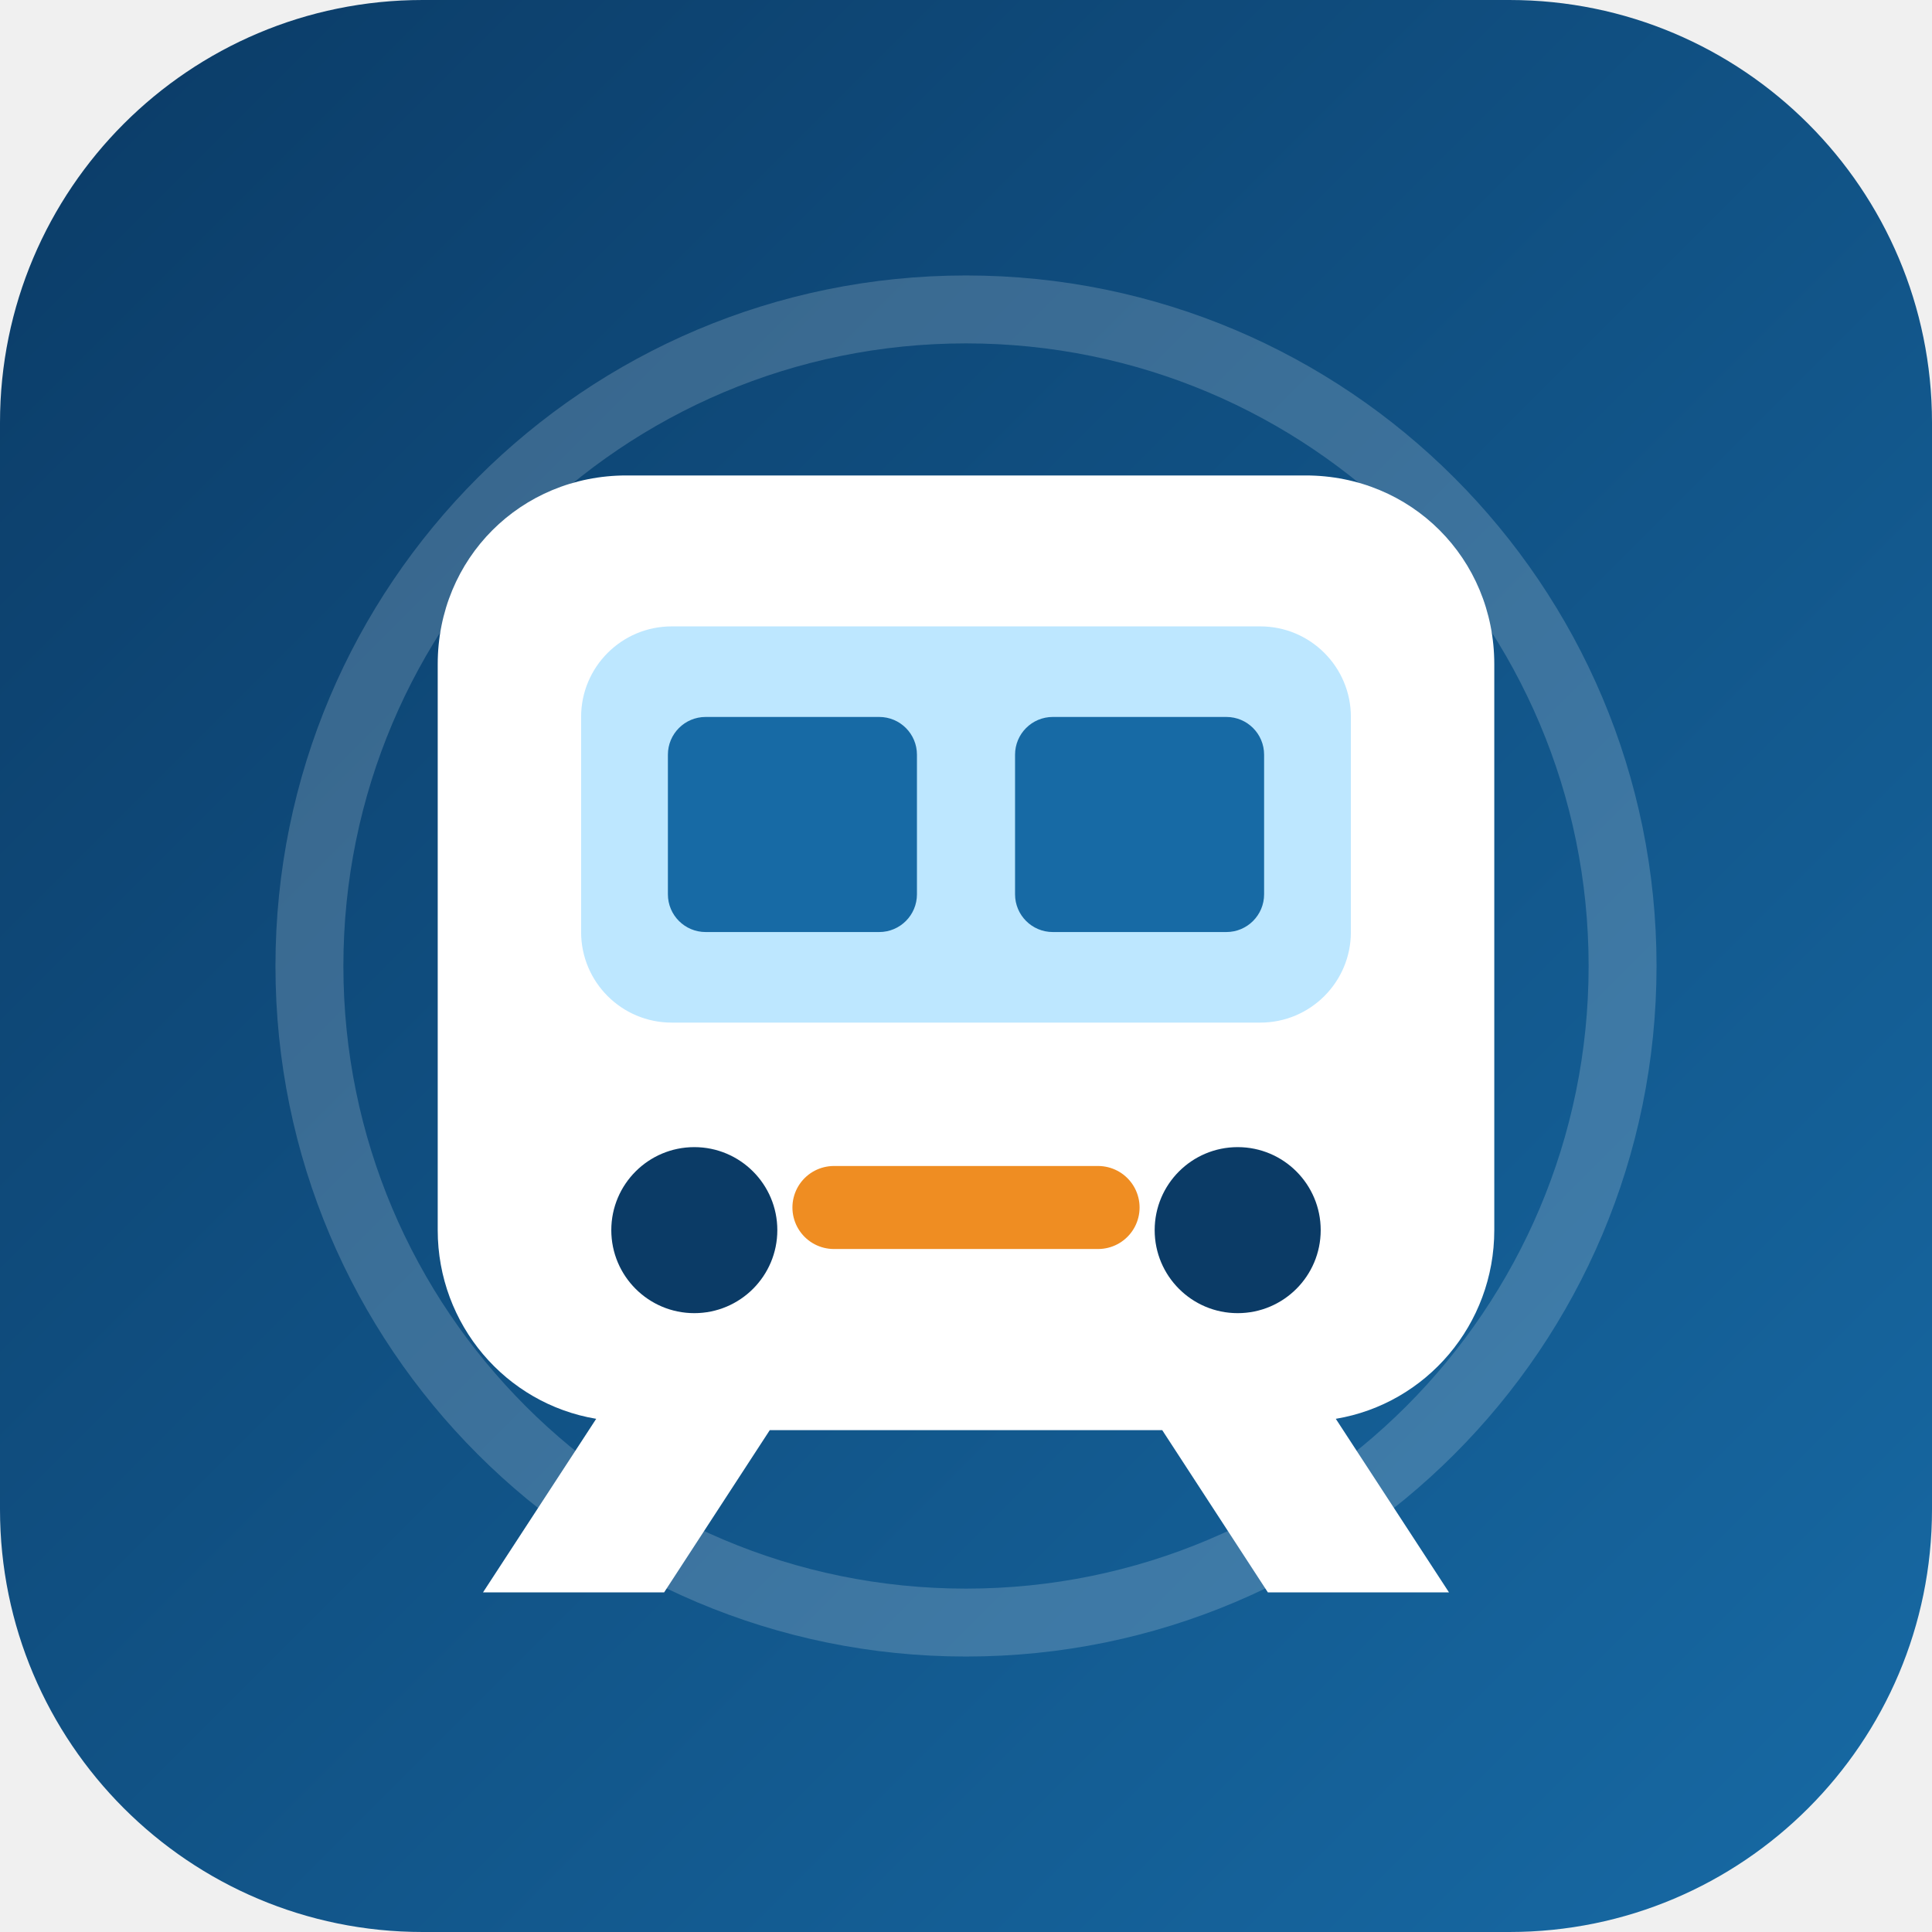
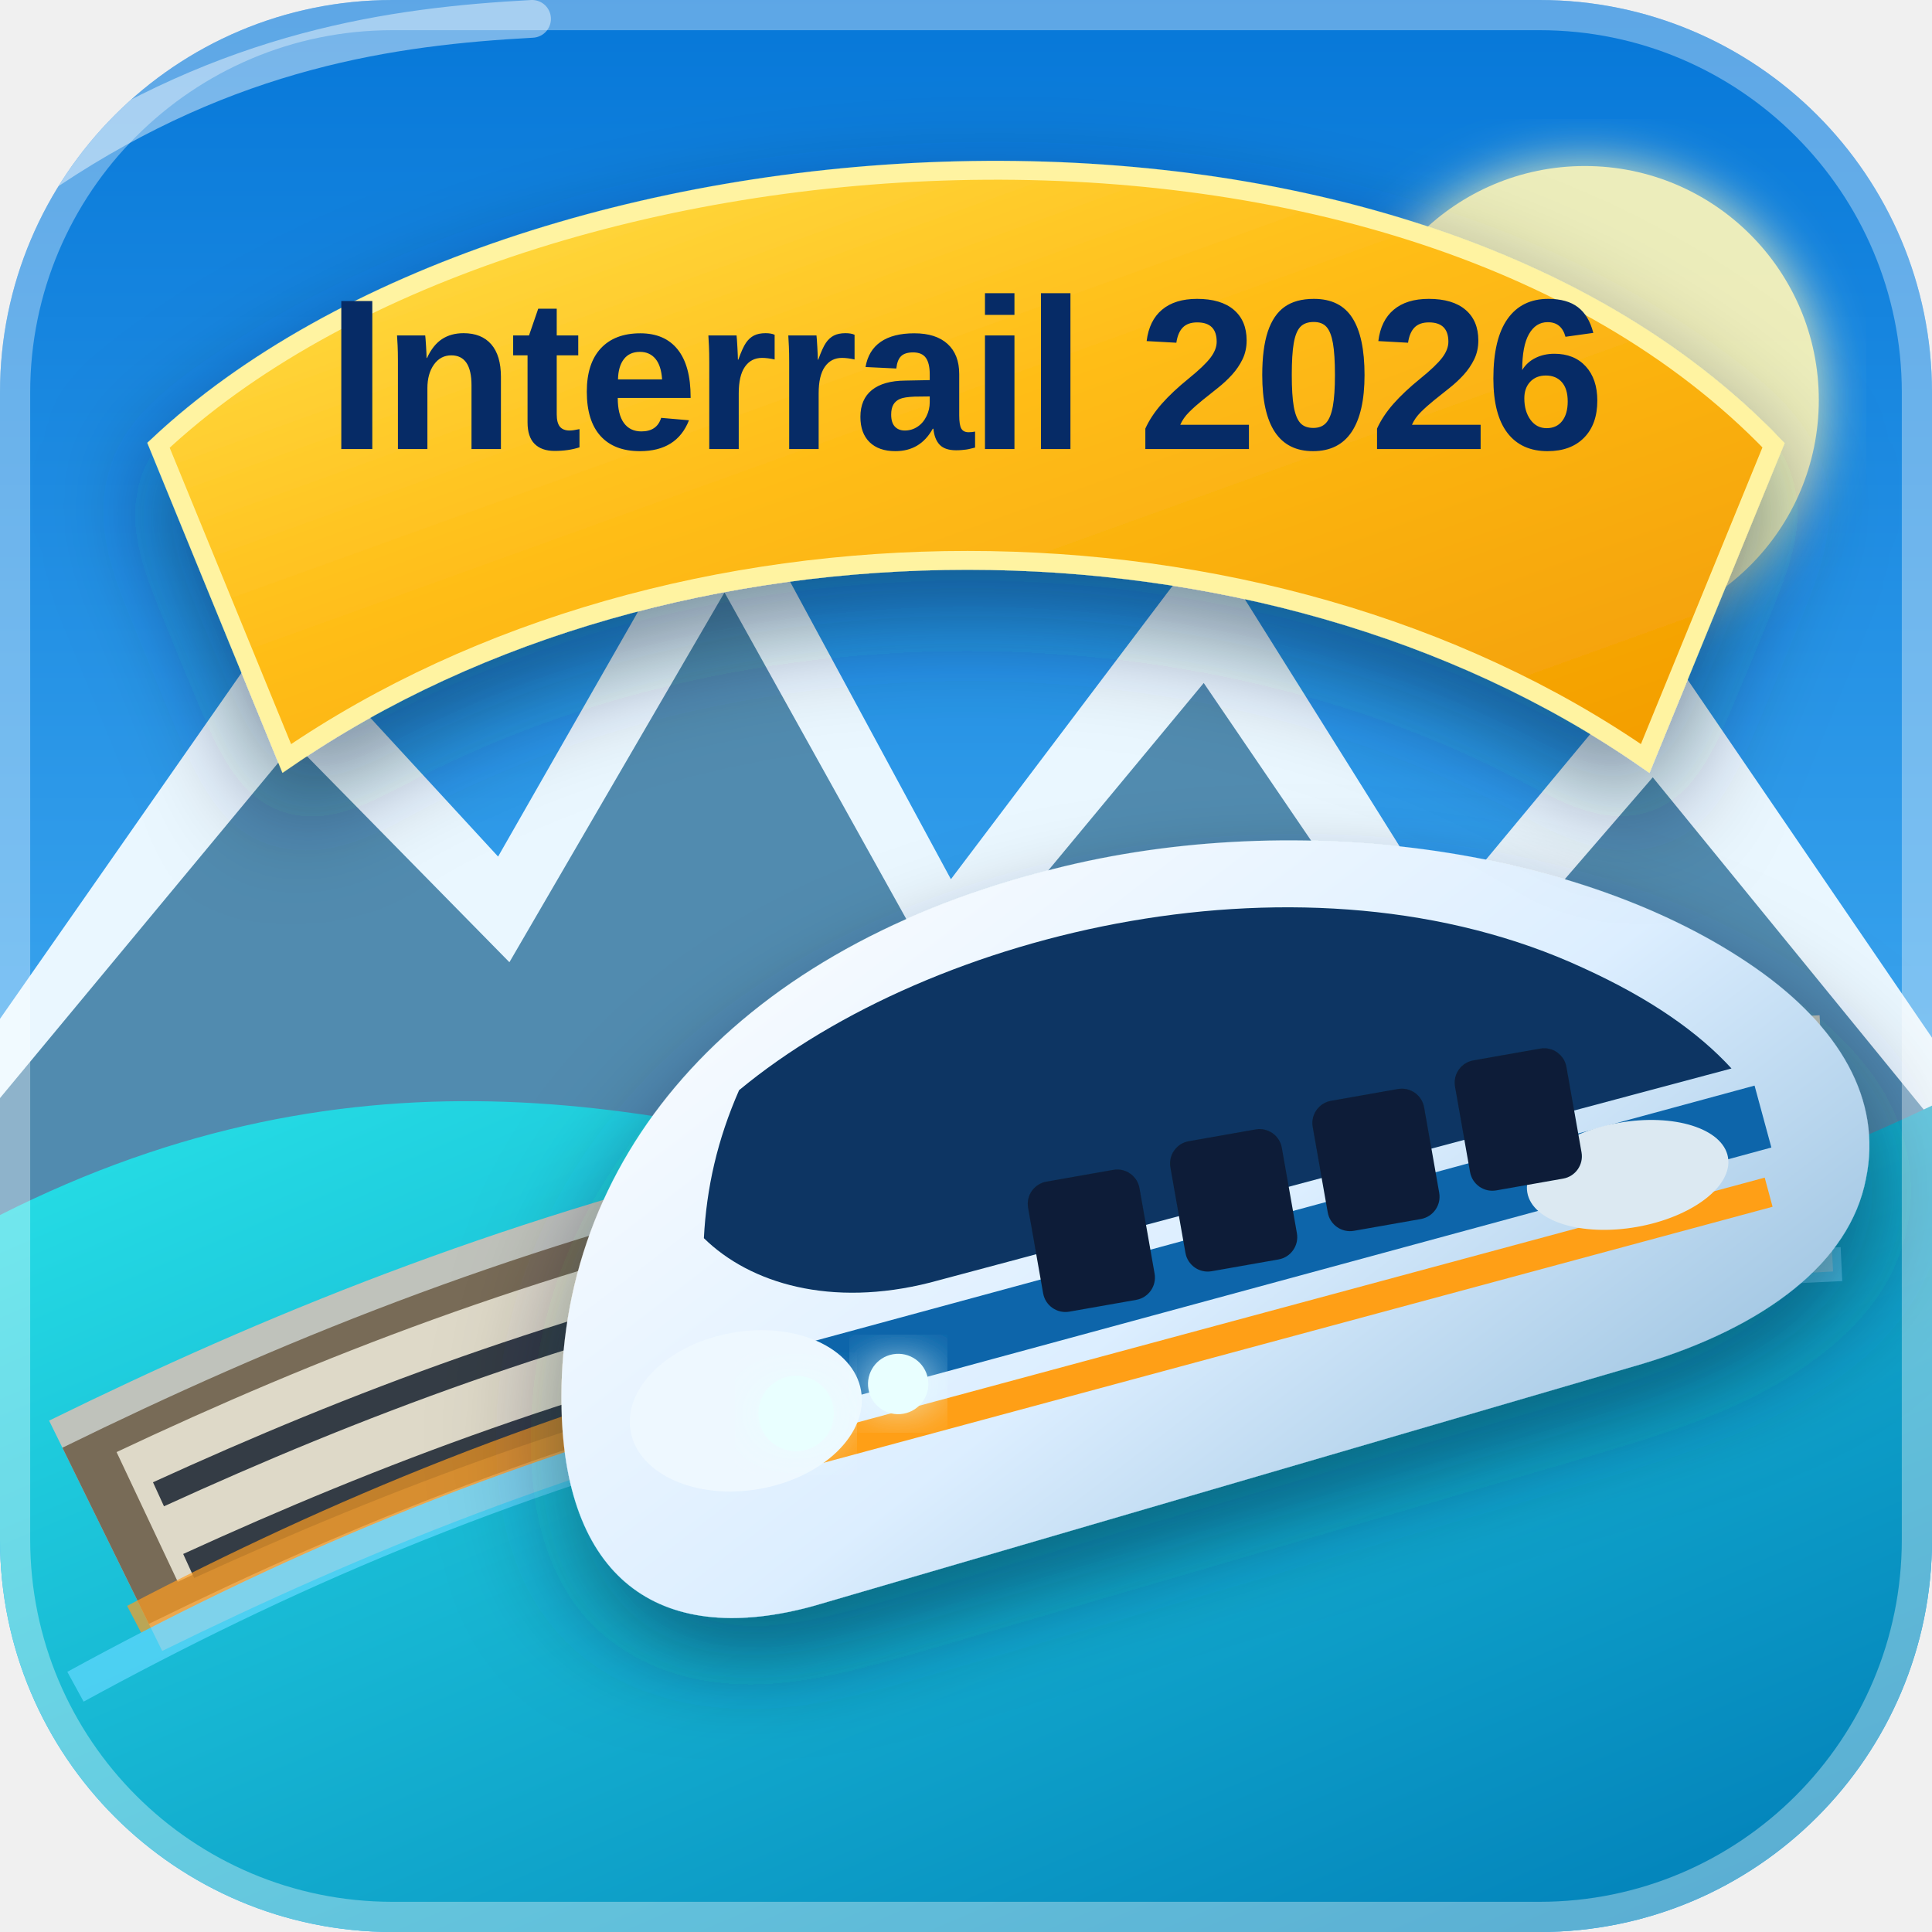
- <svg xmlns="http://www.w3.org/2000/svg" viewBox="0 0 512 512" role="img" aria-label="Interrail 2026 appikon">
+ <svg xmlns="http://www.w3.org/2000/svg" viewBox="0 0 512 512" role="img" aria-label="Interrail 2026 appikon med tog over alpebro">
  <defs>
-     <linearGradient id="g" x1="0" y1="0" x2="1" y2="1">
-       <stop stop-color="#0b3b66" />
-       <stop offset="1" stop-color="#176aa5" />
+     <linearGradient id="sky" x1="0" y1="0" x2="0" y2="1">
+       <stop stop-color="#0677d8" />
+       <stop offset="1" stop-color="#63c8ff" />
    </linearGradient>
+     <linearGradient id="water" x1="0" y1="0" x2="1" y2="1">
+       <stop stop-color="#27e1e7" />
+       <stop offset="1" stop-color="#007bb7" />
+     </linearGradient>
+     <linearGradient id="train" x1="0" y1="0" x2="1" y2="1">
+       <stop stop-color="#ffffff" />
+       <stop offset=".55" stop-color="#dceeff" />
+       <stop offset="1" stop-color="#8eb9d9" />
+     </linearGradient>
+     <linearGradient id="band" x1="0" y1="0" x2="1" y2="1">
+       <stop stop-color="#ffe54f" />
+       <stop offset=".45" stop-color="#ffbd18" />
+       <stop offset="1" stop-color="#f29b00" />
+     </linearGradient>
+     <filter id="shadow" x="-30%" y="-30%" width="160%" height="160%">
+       <feDropShadow dx="0" dy="12" stdDeviation="14" flood-color="#001a38" flood-opacity=".5" />
+     </filter>
+     <filter id="glow">
+       <feGaussianBlur stdDeviation="7" result="b" />
+       <feMerge>
+         <feMergeNode in="b" />
+         <feMergeNode in="SourceGraphic" />
+       </feMerge>
+     </filter>
+     <clipPath id="round">
+       <rect width="512" height="512" rx="104" />
+     </clipPath>
  </defs>
-   <rect width="512" height="512" rx="112" fill="url(#g)" />
-   <circle cx="256" cy="256" r="174" fill="none" stroke="#ffffff" stroke-opacity=".18" stroke-width="18" />
-   <path d="M166 126h180c28 0 50 22 50 50v150c0 25-18 46-42 50l30 46h-48l-28-43H204l-28 43h-48l30-46c-24-4-42-25-42-50V176c0-28 22-50 50-50Z" fill="#fff" />
-   <rect x="154" y="166" width="204" height="105" rx="24" fill="#bde7ff" />
-   <rect x="177" y="190" width="66" height="57" rx="10" fill="#176aa5" />
-   <rect x="269" y="190" width="66" height="57" rx="10" fill="#176aa5" />
-   <circle cx="184" cy="326" r="22" fill="#0b3b66" />
-   <circle cx="328" cy="326" r="22" fill="#0b3b66" />
-   <path d="M221 320h70" stroke="#ef8d22" stroke-width="22" stroke-linecap="round" />
+   <g clip-path="url(#round)">
+     <rect width="512" height="512" fill="url(#sky)" />
+     <circle cx="420" cy="106" r="62" fill="#fff6b8" opacity=".92" filter="url(#glow)" />
+     <path d="M0 270 74 164l58 63 60-105 60 111 68-90 62 99 59-71 71 104v75H0Z" fill="#eaf7ff" />
+     <path d="M0 291 78 197l57 58 57-98 59 106 68-82 62 91 57-66 84 103v61H0Z" fill="#2f739d" opacity=".82" />
+     <path d="M0 322c95-48 177-30 257-6 88 27 167 19 255-23v219H0Z" fill="url(#water)" />
+     <path d="M28 407c112-55 228-92 456-104" fill="none" stroke="#bfc2bb" stroke-width="68" />
+     <path d="M28 407c112-55 228-92 456-104" fill="none" stroke="#786b57" stroke-width="52" />
+     <path d="M39 402c106-50 217-84 440-96" fill="none" stroke="#ded9c8" stroke-width="38" />
+     <path d="M42 396c105-48 215-81 435-93" fill="none" stroke="#343c45" stroke-width="7" />
+     <path d="M50 415c105-48 215-81 435-93" fill="none" stroke="#343c45" stroke-width="7" />
+     <g opacity=".7">
+       <path d="M36 430c107-56 227-95 451-106" fill="none" stroke="#ff9c20" stroke-width="10" />
+       <path d="M20 447c108-59 230-101 468-112" fill="none" stroke="#63d9ff" stroke-width="9" />
+     </g>
+     <g transform="translate(117 224) rotate(-10 150 94)" filter="url(#shadow)">
+       <path d="M24 128C34 63 89 17 174 10c67-6 142 18 182 58 19 19 27 40 19 60-8 21-33 34-67 38L81 191c-41 4-64-17-57-63Z" fill="url(#train)" />
+       <path d="M85 53c58-33 160-39 226 7 16 11 27 22 34 33l-219 19c-27 2-47-8-57-22 3-13 8-25 16-37Z" fill="#083663" />
+       <path d="m76 132 275-25" stroke="#0a65aa" stroke-width="17" />
+       <path d="m80 151 269-24" stroke="#ff9f16" stroke-width="8" />
+       <ellipse cx="72" cy="137" rx="31" ry="21" fill="#eef8ff" />
+       <ellipse cx="313" cy="116" rx="27" ry="14" fill="#dce9f2" />
+       <circle cx="85" cy="140" r="10" fill="#e9ffff" filter="url(#glow)" />
+       <circle cx="113" cy="137" r="8" fill="#e9ffff" filter="url(#glow)" />
+       <g fill="#071f38">
+         <rect x="155" y="91" width="30" height="35" rx="6" />
+         <rect x="194" y="87" width="30" height="35" rx="6" />
+         <rect x="233" y="83" width="30" height="35" rx="6" />
+         <rect x="272" y="79" width="30" height="35" rx="6" />
+       </g>
+     </g>
+     <path d="M42 118C137 29 369 13 470 118l-34 83c-101-70-258-70-360 0Z" fill="url(#band)" stroke="#fff3a1" stroke-width="5" filter="url(#shadow)" />
+     <text x="256" y="119" text-anchor="middle" fill="#062b66" font-family="Arial,Segoe UI,sans-serif" font-size="57" font-weight="900" letter-spacing="-1">Interrail 2026</text>
+     <path d="M13 45c48-32 91-38 128-40" fill="none" stroke="#fff" stroke-width="10" opacity=".45" stroke-linecap="round" />
+   </g>
+   <rect x="4" y="4" width="504" height="504" rx="100" fill="none" stroke="#ffffff" stroke-opacity=".35" stroke-width="8" />
</svg>
